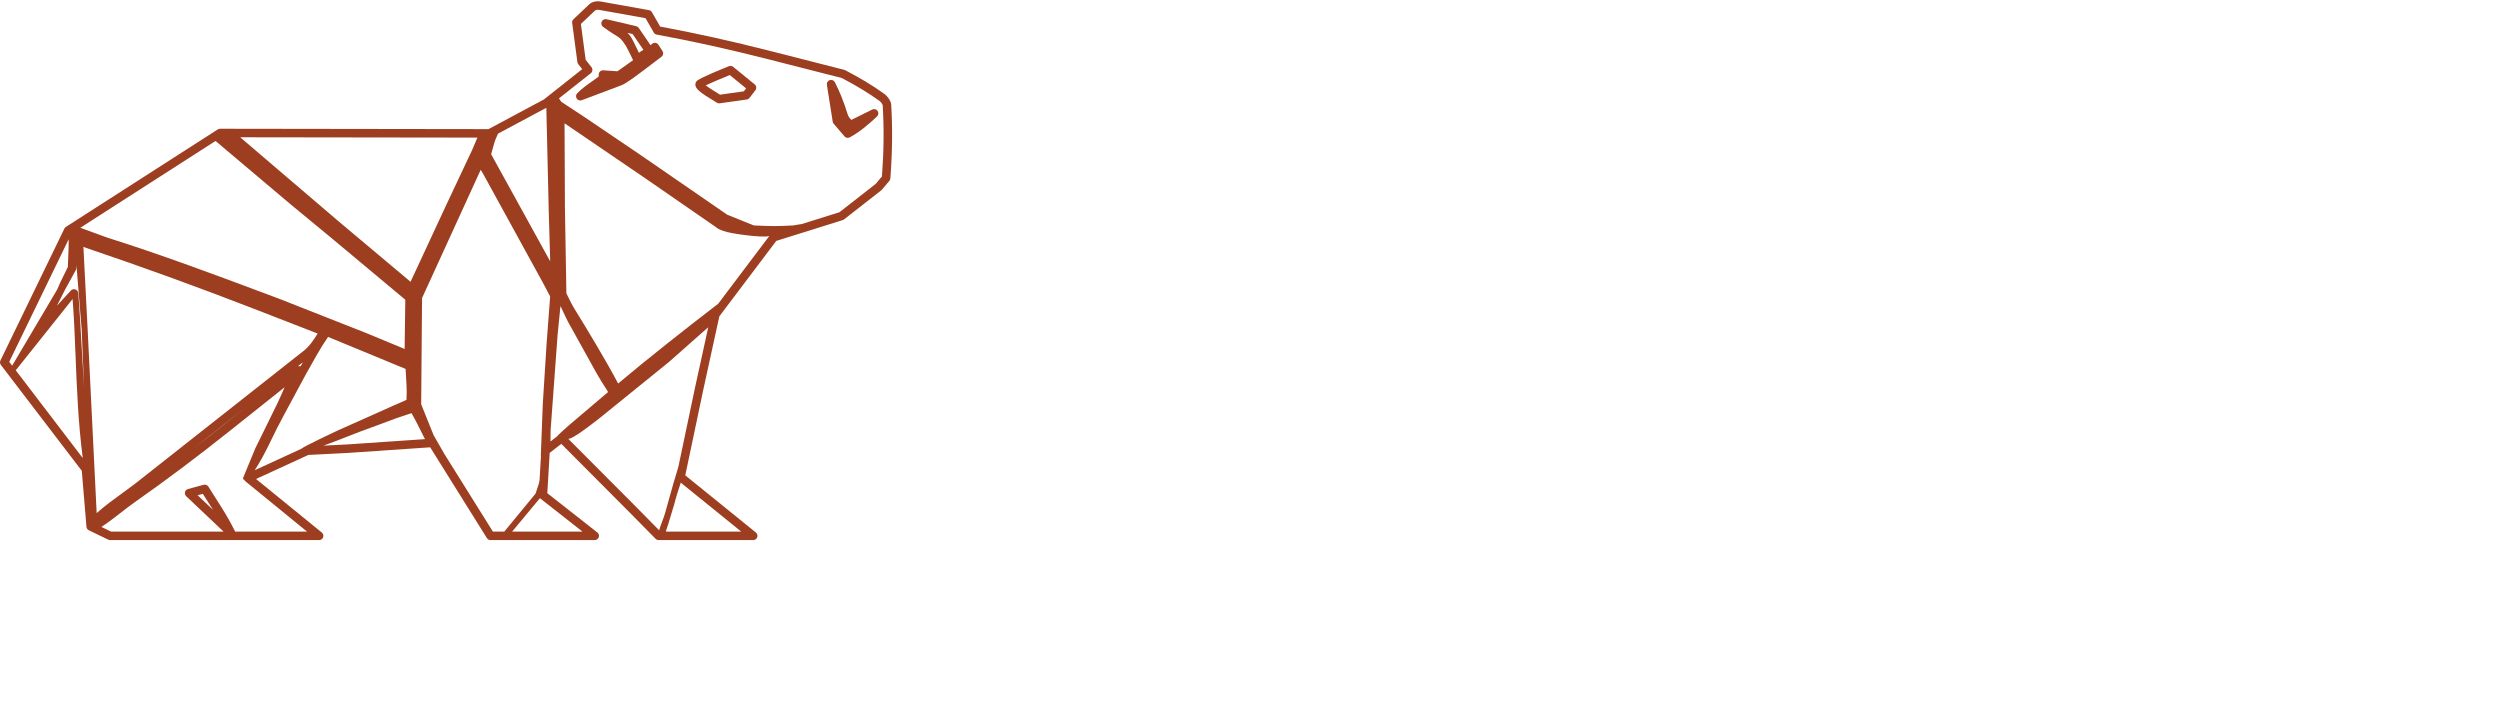
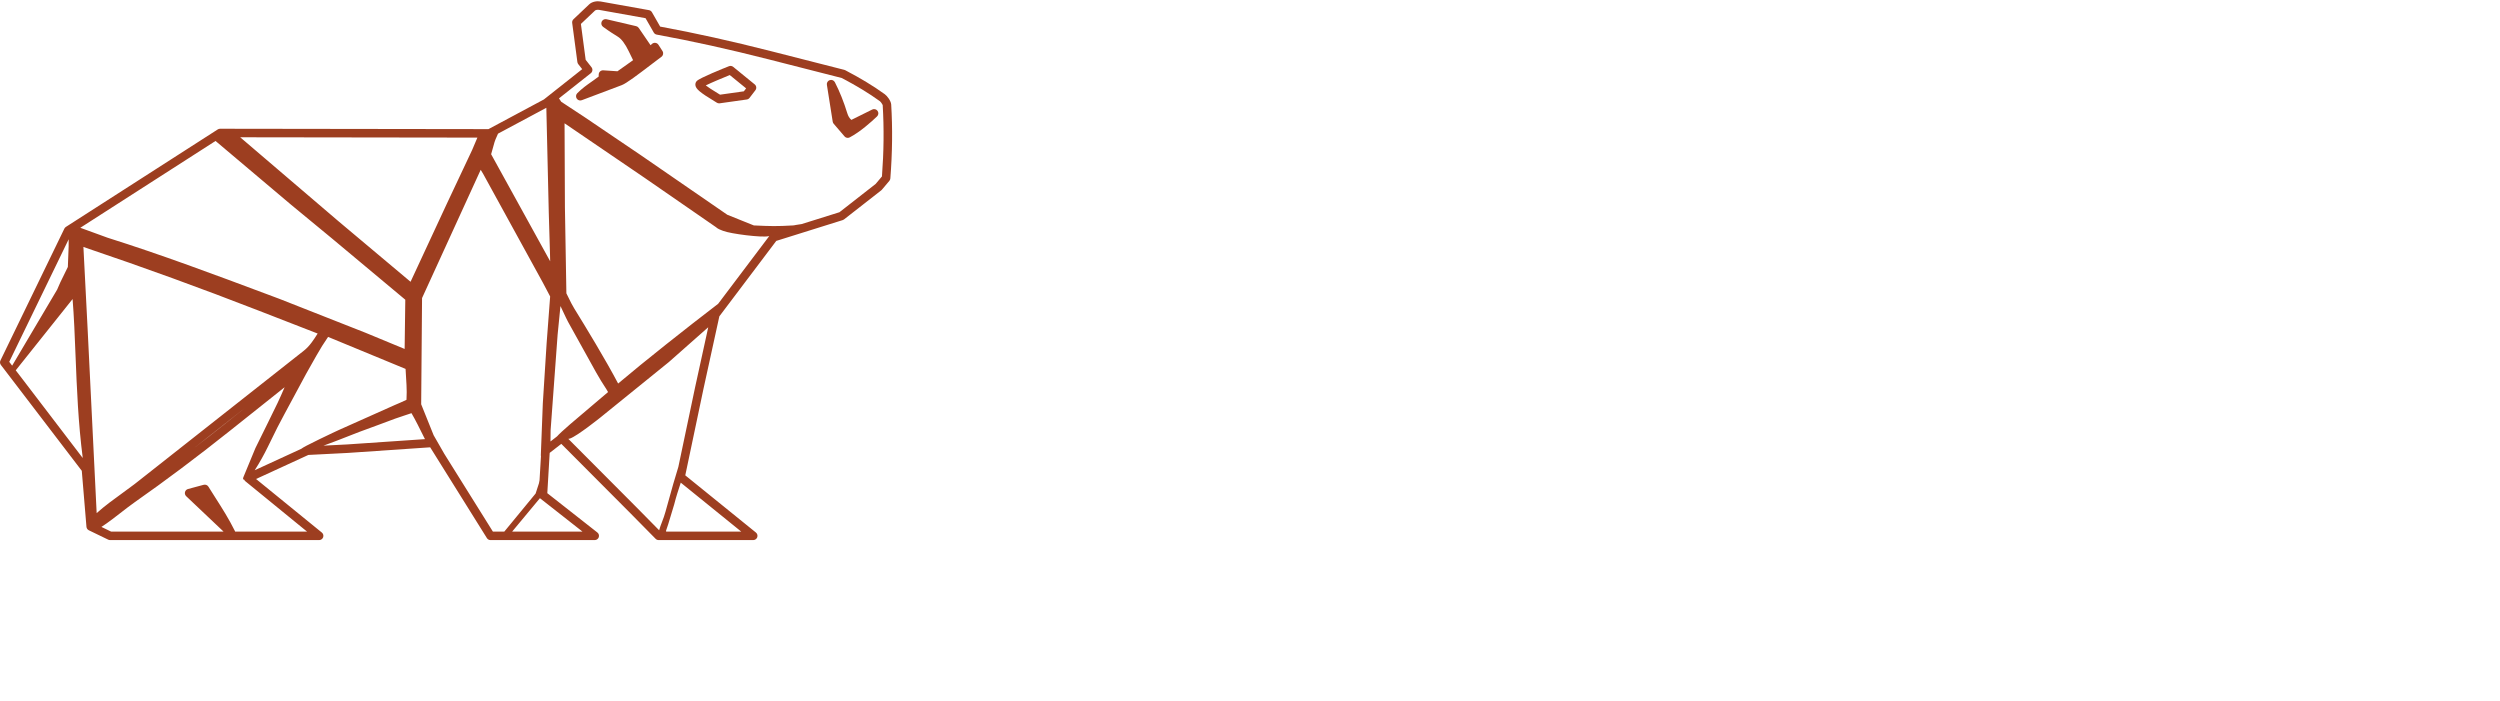
<svg xmlns="http://www.w3.org/2000/svg" id="Camada_1" data-name="Camada 1" viewBox="0 0 3462.47 970.75">
  <defs>
    <style>
      .cls-1 {
        fill: #af9559;
      }

      .cls-2 {
        fill: #9d3e20;
      }

      .cls-3 {
        fill: #6c96a7;
      }

      .cls-4 {
        fill: #bd6a2c;
      }
    </style>
  </defs>
  <path class="cls-4" style="fill:#9d3e20" d="M1015.49,92.62c-1.65-1.36-3.91-1.71-5.89-.92-6.68,2.64-40.23,16.04-44.53,20.47-1.54,1.58-2.22,3.67-1.94,5.88.68,5.26,6.55,10.2,26.54,22.24,1.41.85,2.48,1.48,2.96,1.82.98.67,2.13,1.03,3.33,1.03.27,0,.55-.02.82-.06l37.47-5.28c1.54-.22,2.91-1.01,3.86-2.25l8.08-10.55c1.95-2.54,1.53-6.12-.95-8.14l-29.75-24.24ZM1033.37,122.38l-3.14,4.1-32.97,4.65-1.89-1.15c-9.75-5.87-15.04-9.48-17.88-11.7,7.58-3.72,22.81-10.16,33.23-14.34l22.65,18.45Z" />
-   <path class="cls-4" style="fill:#9d3e20" d="M1234.3,144.7c-.33-4.94-5.54-11.81-8.85-14.19-15.91-11.46-33.31-22.03-54.77-33.26-.4-.21-.83-.38-1.28-.49l-101.46-25.87c-54.84-13.98-105.1-25.13-153.62-34.07l-11.4-19.9c-.87-1.52-2.35-2.56-4.07-2.87l-67.04-11.99c-4.86-.86-11.62.03-15.8,3.97l-21.76,20.63c-1.37,1.3-2.04,3.18-1.79,5.05l7.21,54.25c.14,1.04.55,2.03,1.2,2.86l5.46,6.96-53.05,41.96-76.75,41.09-371.75-.52c-1.13,0-2.24.32-3.18.93l-210.33,135.02c-.91.58-1.65,1.41-2.12,2.39L.6,499.28c-.98,2.01-.74,4.37.62,6.16l112.05,146.61,6.47,77.58c.17,2.06,1.44,3.91,3.3,4.81l26.86,12.99c.79.39,1.68.59,2.57.59h289.54c2.5,0,4.73-1.58,5.56-3.93.83-2.36.08-4.99-1.86-6.54l-91.09-74.15,72.43-33.31,54.57-2.78,114.19-7.79,78.54,125.73c1.09,1.74,2.95,2.77,5,2.77h144.36c2.51,0,4.75-1.59,5.57-3.97.82-2.37.04-5.01-1.93-6.55l-69.33-54.45,3.29-55.82,16.09-12.48,95.74,96.11,34.9,35.4c1.1,1.12,2.63,1.76,4.2,1.76h130.99c2.49,0,4.72-1.58,5.55-3.93.83-2.34.09-4.97-1.85-6.54l-97.83-79.2,25.09-119.25,22.1-100.99,78.84-104.47,92.04-28.82c.68-.21,1.3-.54,1.86-.98l51.48-40.23c.33-.26.62-.54.87-.84l10.37-12.3c.8-.94,1.27-2.1,1.37-3.34,2.78-35.58,3.17-69.08,1.18-102.42ZM806.68,736.23h-97.35c.13-.15.26-.3.39-.45l38.09-45.83c.16.16.33.31.51.45l58.36,45.83ZM682.63,736.23l-67.34-107.78c-2.07-3.76-5.39-9.52-10.59-18.49-2.21-3.82-3.89-6.7-4.12-7.15l-17.25-42.89,1.21-147.12,81.23-177.62,3.27,5.4,82.71,150.69,10.2,19.32-4.88,64.85-5.27,83.21-2.77,71.95c-.04.46.03.88.19,1.24l-1.96,33.28-.85,4.32-4.57,14.06-43.38,52.75h-15.84ZM280.95,683.94c2.42,3.86,4.86,7.67,7.36,11.59,2.22,3.47,4.47,7,6.71,10.56l-2.19-2.08-19.19-18.11,7.31-1.96ZM282.1,671.43l-21.72,5.84c-2.05.56-3.65,2.19-4.17,4.25-.52,2.07.12,4.26,1.67,5.72l51.72,49h-155.77l-13.37-6.47c8.79-5.57,20.98-15.08,29.67-21.86,2.77-2.16,5.13-4,6.8-5.25,3.16-2.38,6.33-4.77,9.64-7.09,43.01-30.16,86.15-62.52,131.89-98.94l75.74-60.32c-8.17,18.86-9.74,22.05-23.8,50.51-4.24,8.59-9.61,19.48-16.71,33.91l-16.45,39.77c-.32.51-.49,1.04-.51,1.42l-.11,1.88,1.51.44c.37.89.95,1.68,1.72,2.31l81.55,66.58,3.87,3.11h-99.61c-.09-.27-.2-.54-.33-.8-8.42-16.98-17.49-31.19-27.11-46.26-3.18-4.99-6.39-10-9.58-15.16-1.37-2.2-3.98-3.23-6.53-2.58ZM340.46,564.04l-29.35,23.37c-14.27,11.36-28.28,22.33-42.12,32.96l71.46-56.32ZM419.47,501.77l-3.16,5.59c-.68-.26-1.39-.39-2.11-.39-.54,0-1.08.07-1.61.22l6.88-5.43ZM78.86,423.43l11.62-22.96,14.49-26.35c.43-.79.69-1.69.72-2.59l.18-4.23,7.28,89.61,3.3,80c-1.21-18.83-2.27-37.7-3.28-55.72-1.56-27.92-3.04-54.3-4.81-75.28-.2-2.33-1.75-4.32-3.96-5.08-.61-.21-1.25-.32-1.91-.32-1.65,0-3.23.7-4.34,1.91l-19.29,21.01ZM119.69,343.47c79.8,26.99,157.96,55.42,238.95,86.89l81.3,31.6c-5.7,9.04-11.21,17.52-19.12,23.75l-228.58,180.16-6.08,4.76c-3.77,2.95-8.81,6.59-14.64,10.81-12.34,8.93-26.83,19.41-37.64,29.22l-12.5-254.5-5.86-114.21c1.31.5,2.67.99,4.17,1.5ZM370.46,619.89c12.68-26.19,16.15-32.75,23.47-46.34l29.89-55.51,14.43-25.57c5.18-9.18,10.33-17.44,16.14-25.86l107.32,44.32,1.31,22.48c.36,6.12.35,12.6-.03,20.3-5.5,2.7-10.83,4.96-16.63,7.41l-76.95,34.37c-.88.38-13.95,6.47-27.07,12.86-15.97,7.79-22.58,11.26-25.16,13.29l-64.41,29.63c6.86-10.51,13.68-23.12,17.68-31.38ZM787.48,412.4c-.99-2.02-1.99-4.07-3.04-6.15l-2.03-119.09-.51-116.39,110.74,75.44,98.77,68.25c2.96,2.66,6.25,3.85,8.88,4.81l1.56.58c10.15,3.97,53.17,9.47,62.55,7.27l1-.16-70.78,93.79c-44.02,33.69-102.84,80.19-138.51,110.43-17.55-33.29-44.89-78.27-60.67-103.77-3.03-4.89-5.42-9.8-7.96-15.01ZM1099.74,312.02c-.44.09-.66.14-.92.17-23.1,1.37-31.66,1.1-54.78.02l-36.72-14.76-120.08-82.72-77.22-52.26-32.71-21.52c-.33-.33-1.26-1.81-1.87-2.79-.45-.72-.86-1.37-1.24-1.95l44.05-34.8c2.54-2.01,2.97-5.71.98-8.26l-8.09-10.32-6.6-49.68,19.58-18.56c.71-.67,3.2-1.35,5.62-.92l64.33,11.51,11.39,19.89c.87,1.51,2.35,2.55,4.05,2.86,49.12,8.98,99.98,20.23,155.51,34.39l100.79,25.71c20.66,10.84,37.43,21.03,52.74,32.07,1.33.96,3.75,4.57,3.98,5.38,1.91,32.2,1.58,64.55-1.03,98.88l-8.75,10.39-50.15,39.19-52.32,16.39c-6.96,1-9.35,1.49-10.55,1.74ZM760,293.14l1.75,58.97c.09,3.04.18,6.35.23,9.77l-81.77-148.29c4.71-17.64,5.36-19.07,7.42-23.63.57-1.26,1.24-2.75,2.12-4.85l66.92-35.83,3.34,143.85ZM655.06,205c-.64,1.52-1.07,2.55-1.15,2.73l-34.61,73.48-50.68,109.06-100-83.98-135.94-116.16,328.5.46c-1.31,2.98-3.22,7.5-6.12,14.41ZM460.02,330.47l101.31,84.64-.92,68.19-54.07-22.39-119.09-46.9-17.73-6.64c-71.8-26.87-146.05-54.64-220.55-78.15l-37.75-13.75,187.29-120.24,104.67,88.35,56.84,46.89ZM95.11,331.37c-.02,1.66-.02,3.47-.02,5.46,0,2.12,0,3.82-.03,4.64l-1.08,28.25-10.31,21.09s-1.17,2.66-2.34,5.3l-2.16,4.95-62.34,105.36-4.04-5.27,82.33-169.77ZM100.54,414.18c1.96,24.64,2.99,50.71,4.08,78.19,1.81,45.78,3.68,93,9.99,142.01l-83.18-108.95-9.63-12.54,78.74-98.72ZM448.06,617.21c11.43-4.14,21.68-8.13,21.9-8.22,19.05-7.62,35.93-14.03,53.11-20.16,4.04-1.44,8.22-3.02,12.46-4.63,7.62-2.89,15.5-5.87,23.07-8.22l11.29-3.76c5.48,9.35,11.51,21.55,16.41,31.47l.65,1.32c.62,1.26,1.14,2.32,1.64,3.18l-107.67,7.34-32.86,1.68ZM762.61,595.48l9.7-132.15,3.92-39.46c1.29,2.67,2.71,5.7,4.11,8.69,2.56,5.46,4.98,10.61,6.45,13.27l38.9,70.1c4.47,8.06,8.76,14.79,14.34,23.41.11.18.48.81.99,1.71.4.69.78,1.35,1.14,1.96l-9.64,8.15c-39.32,33.21-55.24,46.66-61.01,53.23l-9.1,7.06.19-15.97ZM789.38,607.37c10.19-3.49,41.77-28.83,42.07-29.08l94.93-76.86,53.59-47.38c.3-.22.61-.45.91-.69l-18.22,83.26-23.15,110.04c-1.8,6.38-4.1,14.13-7.05,23.54l-10.82,38.71c-1.22,4.73-3,9.35-4.71,13.83-1.56,4.05-3.06,7.98-4.02,11.69l-31.41-31.86-94.37-94.74c.72-.03,1.47-.18,2.25-.44ZM922.49,734.88c.67-1.92,1.57-4.63,2.86-8.48l8.34-27.55c2.66-10.62,6.15-21.23,8.95-29.75.07-.22.14-.43.21-.64l83.73,67.78h-104.04c0-.07,0-.14,0-.22l-.05-1.13Z" />
+   <path class="cls-4" style="fill:#9d3e20" d="M1234.3,144.7c-.33-4.94-5.54-11.81-8.85-14.19-15.91-11.46-33.31-22.03-54.77-33.26-.4-.21-.83-.38-1.28-.49l-101.46-25.87c-54.84-13.98-105.1-25.13-153.62-34.07l-11.4-19.9c-.87-1.52-2.35-2.56-4.07-2.87l-67.04-11.99c-4.86-.86-11.62.03-15.8,3.97l-21.76,20.63c-1.37,1.3-2.04,3.18-1.79,5.05l7.21,54.25c.14,1.04.55,2.03,1.2,2.86l5.46,6.96-53.05,41.96-76.75,41.09-371.75-.52c-1.13,0-2.24.32-3.18.93l-210.33,135.02c-.91.58-1.65,1.41-2.12,2.39L.6,499.28c-.98,2.01-.74,4.37.62,6.16l112.05,146.61,6.47,77.58c.17,2.06,1.44,3.91,3.3,4.81l26.86,12.99c.79.39,1.68.59,2.57.59h289.54c2.5,0,4.73-1.58,5.56-3.93.83-2.36.08-4.99-1.86-6.54l-91.09-74.15,72.43-33.31,54.57-2.78,114.19-7.79,78.54,125.73c1.09,1.74,2.95,2.77,5,2.77h144.36c2.51,0,4.75-1.59,5.57-3.97.82-2.37.04-5.01-1.93-6.55l-69.33-54.45,3.29-55.82,16.09-12.48,95.74,96.11,34.9,35.4c1.1,1.12,2.63,1.76,4.2,1.76h130.99c2.49,0,4.72-1.58,5.55-3.93.83-2.34.09-4.97-1.85-6.54l-97.83-79.2,25.09-119.25,22.1-100.99,78.84-104.47,92.04-28.82c.68-.21,1.3-.54,1.86-.98l51.48-40.23c.33-.26.62-.54.87-.84l10.37-12.3c.8-.94,1.27-2.1,1.37-3.34,2.78-35.58,3.17-69.08,1.18-102.42ZM806.68,736.23h-97.35c.13-.15.26-.3.39-.45l38.09-45.83c.16.16.33.31.51.45l58.36,45.83ZM682.63,736.23l-67.34-107.78c-2.07-3.76-5.39-9.52-10.59-18.49-2.21-3.82-3.89-6.7-4.12-7.15l-17.25-42.89,1.21-147.12,81.23-177.62,3.27,5.4,82.71,150.69,10.2,19.32-4.88,64.85-5.27,83.21-2.77,71.95c-.04.46.03.88.19,1.24l-1.96,33.28-.85,4.32-4.57,14.06-43.38,52.75h-15.84ZM282.1,671.43l-21.72,5.84c-2.05.56-3.65,2.19-4.17,4.25-.52,2.07.12,4.26,1.67,5.72l51.72,49h-155.77l-13.37-6.47c8.79-5.57,20.98-15.08,29.67-21.86,2.77-2.16,5.13-4,6.8-5.25,3.16-2.38,6.33-4.77,9.64-7.09,43.01-30.16,86.15-62.52,131.89-98.94l75.74-60.32c-8.17,18.86-9.74,22.05-23.8,50.51-4.24,8.59-9.61,19.48-16.71,33.91l-16.45,39.77c-.32.51-.49,1.04-.51,1.42l-.11,1.88,1.51.44c.37.89.95,1.68,1.72,2.31l81.55,66.58,3.87,3.11h-99.61c-.09-.27-.2-.54-.33-.8-8.42-16.98-17.49-31.19-27.11-46.26-3.18-4.99-6.39-10-9.58-15.16-1.37-2.2-3.98-3.23-6.53-2.58ZM340.46,564.04l-29.35,23.37c-14.27,11.36-28.28,22.33-42.12,32.96l71.46-56.32ZM119.69,343.47c79.8,26.99,157.96,55.42,238.95,86.89l81.3,31.6c-5.7,9.04-11.21,17.52-19.12,23.75l-228.58,180.16-6.08,4.76c-3.77,2.95-8.81,6.59-14.64,10.81-12.34,8.93-26.83,19.41-37.64,29.22l-12.5-254.5-5.86-114.21c1.31.5,2.67.99,4.17,1.5ZM370.46,619.89c12.68-26.19,16.15-32.75,23.47-46.34l29.89-55.51,14.43-25.57c5.18-9.18,10.33-17.44,16.14-25.86l107.32,44.32,1.31,22.48c.36,6.12.35,12.6-.03,20.3-5.5,2.7-10.83,4.96-16.63,7.41l-76.95,34.37c-.88.38-13.95,6.47-27.07,12.86-15.97,7.79-22.58,11.26-25.16,13.29l-64.41,29.63c6.86-10.51,13.68-23.12,17.68-31.38ZM787.48,412.4c-.99-2.02-1.99-4.07-3.04-6.15l-2.03-119.09-.51-116.39,110.74,75.44,98.77,68.25c2.96,2.66,6.25,3.85,8.88,4.81l1.56.58c10.15,3.97,53.17,9.47,62.55,7.27l1-.16-70.78,93.79c-44.02,33.69-102.84,80.19-138.51,110.43-17.55-33.29-44.89-78.27-60.67-103.77-3.03-4.89-5.42-9.8-7.96-15.01ZM1099.74,312.02c-.44.09-.66.14-.92.17-23.1,1.37-31.66,1.1-54.78.02l-36.72-14.76-120.08-82.72-77.22-52.26-32.71-21.52c-.33-.33-1.26-1.81-1.87-2.79-.45-.72-.86-1.37-1.24-1.95l44.05-34.8c2.54-2.01,2.97-5.71.98-8.26l-8.09-10.32-6.6-49.68,19.58-18.56c.71-.67,3.2-1.35,5.62-.92l64.33,11.51,11.39,19.89c.87,1.51,2.35,2.55,4.05,2.86,49.12,8.98,99.98,20.23,155.51,34.39l100.79,25.71c20.66,10.84,37.43,21.03,52.74,32.07,1.33.96,3.75,4.57,3.98,5.38,1.91,32.2,1.58,64.55-1.03,98.88l-8.75,10.39-50.15,39.19-52.32,16.39c-6.96,1-9.35,1.49-10.55,1.74ZM760,293.14l1.75,58.97c.09,3.04.18,6.35.23,9.77l-81.77-148.29c4.71-17.64,5.36-19.07,7.42-23.63.57-1.26,1.24-2.75,2.12-4.85l66.92-35.83,3.34,143.85ZM655.06,205c-.64,1.52-1.07,2.55-1.15,2.73l-34.61,73.48-50.68,109.06-100-83.98-135.94-116.16,328.5.46c-1.31,2.98-3.22,7.5-6.12,14.41ZM460.02,330.47l101.31,84.64-.92,68.19-54.07-22.39-119.09-46.9-17.73-6.64c-71.8-26.87-146.05-54.64-220.55-78.15l-37.75-13.75,187.29-120.24,104.67,88.35,56.84,46.89ZM95.11,331.37c-.02,1.66-.02,3.47-.02,5.46,0,2.12,0,3.82-.03,4.64l-1.08,28.25-10.31,21.09s-1.17,2.66-2.34,5.3l-2.16,4.95-62.34,105.36-4.04-5.27,82.33-169.77ZM100.54,414.18c1.96,24.64,2.99,50.71,4.08,78.19,1.81,45.78,3.68,93,9.99,142.01l-83.18-108.95-9.63-12.54,78.74-98.72ZM448.06,617.21c11.43-4.14,21.68-8.13,21.9-8.22,19.05-7.62,35.93-14.03,53.11-20.16,4.04-1.44,8.22-3.02,12.46-4.63,7.62-2.89,15.5-5.87,23.07-8.22l11.29-3.76c5.48,9.35,11.51,21.55,16.41,31.47l.65,1.32c.62,1.26,1.14,2.32,1.64,3.18l-107.67,7.34-32.86,1.68ZM762.61,595.48l9.7-132.15,3.92-39.46c1.29,2.67,2.71,5.7,4.11,8.69,2.56,5.46,4.98,10.61,6.45,13.27l38.9,70.1c4.47,8.06,8.76,14.79,14.34,23.41.11.18.48.81.99,1.71.4.69.78,1.35,1.14,1.96l-9.64,8.15c-39.32,33.21-55.24,46.66-61.01,53.23l-9.1,7.06.19-15.97ZM789.38,607.37c10.19-3.49,41.77-28.83,42.07-29.08l94.93-76.86,53.59-47.38c.3-.22.61-.45.91-.69l-18.22,83.26-23.15,110.04c-1.8,6.38-4.1,14.13-7.05,23.54l-10.82,38.71c-1.22,4.73-3,9.35-4.71,13.83-1.56,4.05-3.06,7.98-4.02,11.69l-31.41-31.86-94.37-94.74c.72-.03,1.47-.18,2.25-.44ZM922.49,734.88c.67-1.92,1.57-4.63,2.86-8.48l8.34-27.55c2.66-10.62,6.15-21.23,8.95-29.75.07-.22.14-.43.21-.64l83.73,67.78h-104.04c0-.07,0-.14,0-.22l-.05-1.13Z" />
  <path class="cls-4" style="fill:#9d3e20" d="M1174.12,190.94c.96,0,1.88-.23,2.72-.67,14.25-7.42,29.83-21.36,37.84-29.01,2.13-2.02,2.45-5.24.76-7.65-1.66-2.37-4.87-3.18-7.44-1.89l-28.9,14.34c-2.71-2.46-4.37-5.21-5.59-9.17-4.95-16.05-10.42-29.71-17.21-43.01-1.33-2.6-4.3-3.82-7.07-2.92-2.77.89-4.46,3.64-4,6.52l8.06,51.02c.17,1.07.64,2.07,1.35,2.9l15,17.47c1.12,1.31,2.75,2.06,4.47,2.06Z" />
-   <path class="cls-4" style="fill:#9d3e20" d="M911.92,61.99c-.94-1.46-2.47-2.42-4.24-2.66-1.73-.2-3.43.36-4.7,1.51l-1.96,1.79-16.38-23.96c-.83-1.22-2.08-2.08-3.52-2.42l-41.08-9.6c-2.71-.65-5.54.73-6.7,3.28-1.16,2.54-.37,5.57,1.89,7.22,9.85,7.18,16.16,11.03,20.33,13.57q7.73,4.72,15.24,20.27c1.63,3.39,3.59,7.45,6.01,12.35l-21.64,15.36-19.69-1.3c-1.63-.08-3.17.45-4.34,1.51-1.18,1.07-1.88,2.59-1.93,4.18l-.09,3c-3.09,2.38-6.26,4.6-9.46,6.84-6.72,4.71-13.67,9.59-20.17,16.21-1.95,1.99-2.25,5-.74,7.34,1.09,1.68,2.94,2.68,4.94,2.68.71,0,1.41-.13,2.08-.38l55.39-20.89c6.34-2.39,22.08-14.24,42.01-29.47l.66-.5c5.06-3.87,9.41-7.2,12.22-9.23,2.53-1.83,3.19-5.32,1.5-7.95l-5.63-8.77ZM891.12,69.01c-2.21,1.19-4.28,2.57-6.19,4.14-1.28-2.62-2.42-4.99-3.53-7.28-6.03-12.5-8.05-16.66-12.6-20.41l7.41,1.73,14.9,21.81Z" />
+   <path class="cls-4" style="fill:#9d3e20" d="M911.92,61.99c-.94-1.46-2.47-2.42-4.24-2.66-1.73-.2-3.43.36-4.7,1.51l-1.96,1.79-16.38-23.96c-.83-1.22-2.08-2.08-3.52-2.42l-41.08-9.6c-2.71-.65-5.54.73-6.7,3.28-1.16,2.54-.37,5.57,1.89,7.22,9.85,7.18,16.16,11.03,20.33,13.57q7.73,4.72,15.24,20.27c1.63,3.39,3.59,7.45,6.01,12.35l-21.64,15.36-19.69-1.3c-1.63-.08-3.17.45-4.34,1.51-1.18,1.07-1.88,2.59-1.93,4.18l-.09,3c-3.09,2.38-6.26,4.6-9.46,6.84-6.72,4.71-13.67,9.59-20.17,16.21-1.95,1.99-2.25,5-.74,7.34,1.09,1.68,2.94,2.68,4.94,2.68.71,0,1.41-.13,2.08-.38l55.39-20.89c6.34-2.39,22.08-14.24,42.01-29.47l.66-.5c5.06-3.87,9.41-7.2,12.22-9.23,2.53-1.83,3.19-5.32,1.5-7.95l-5.63-8.77Z" />
</svg>
